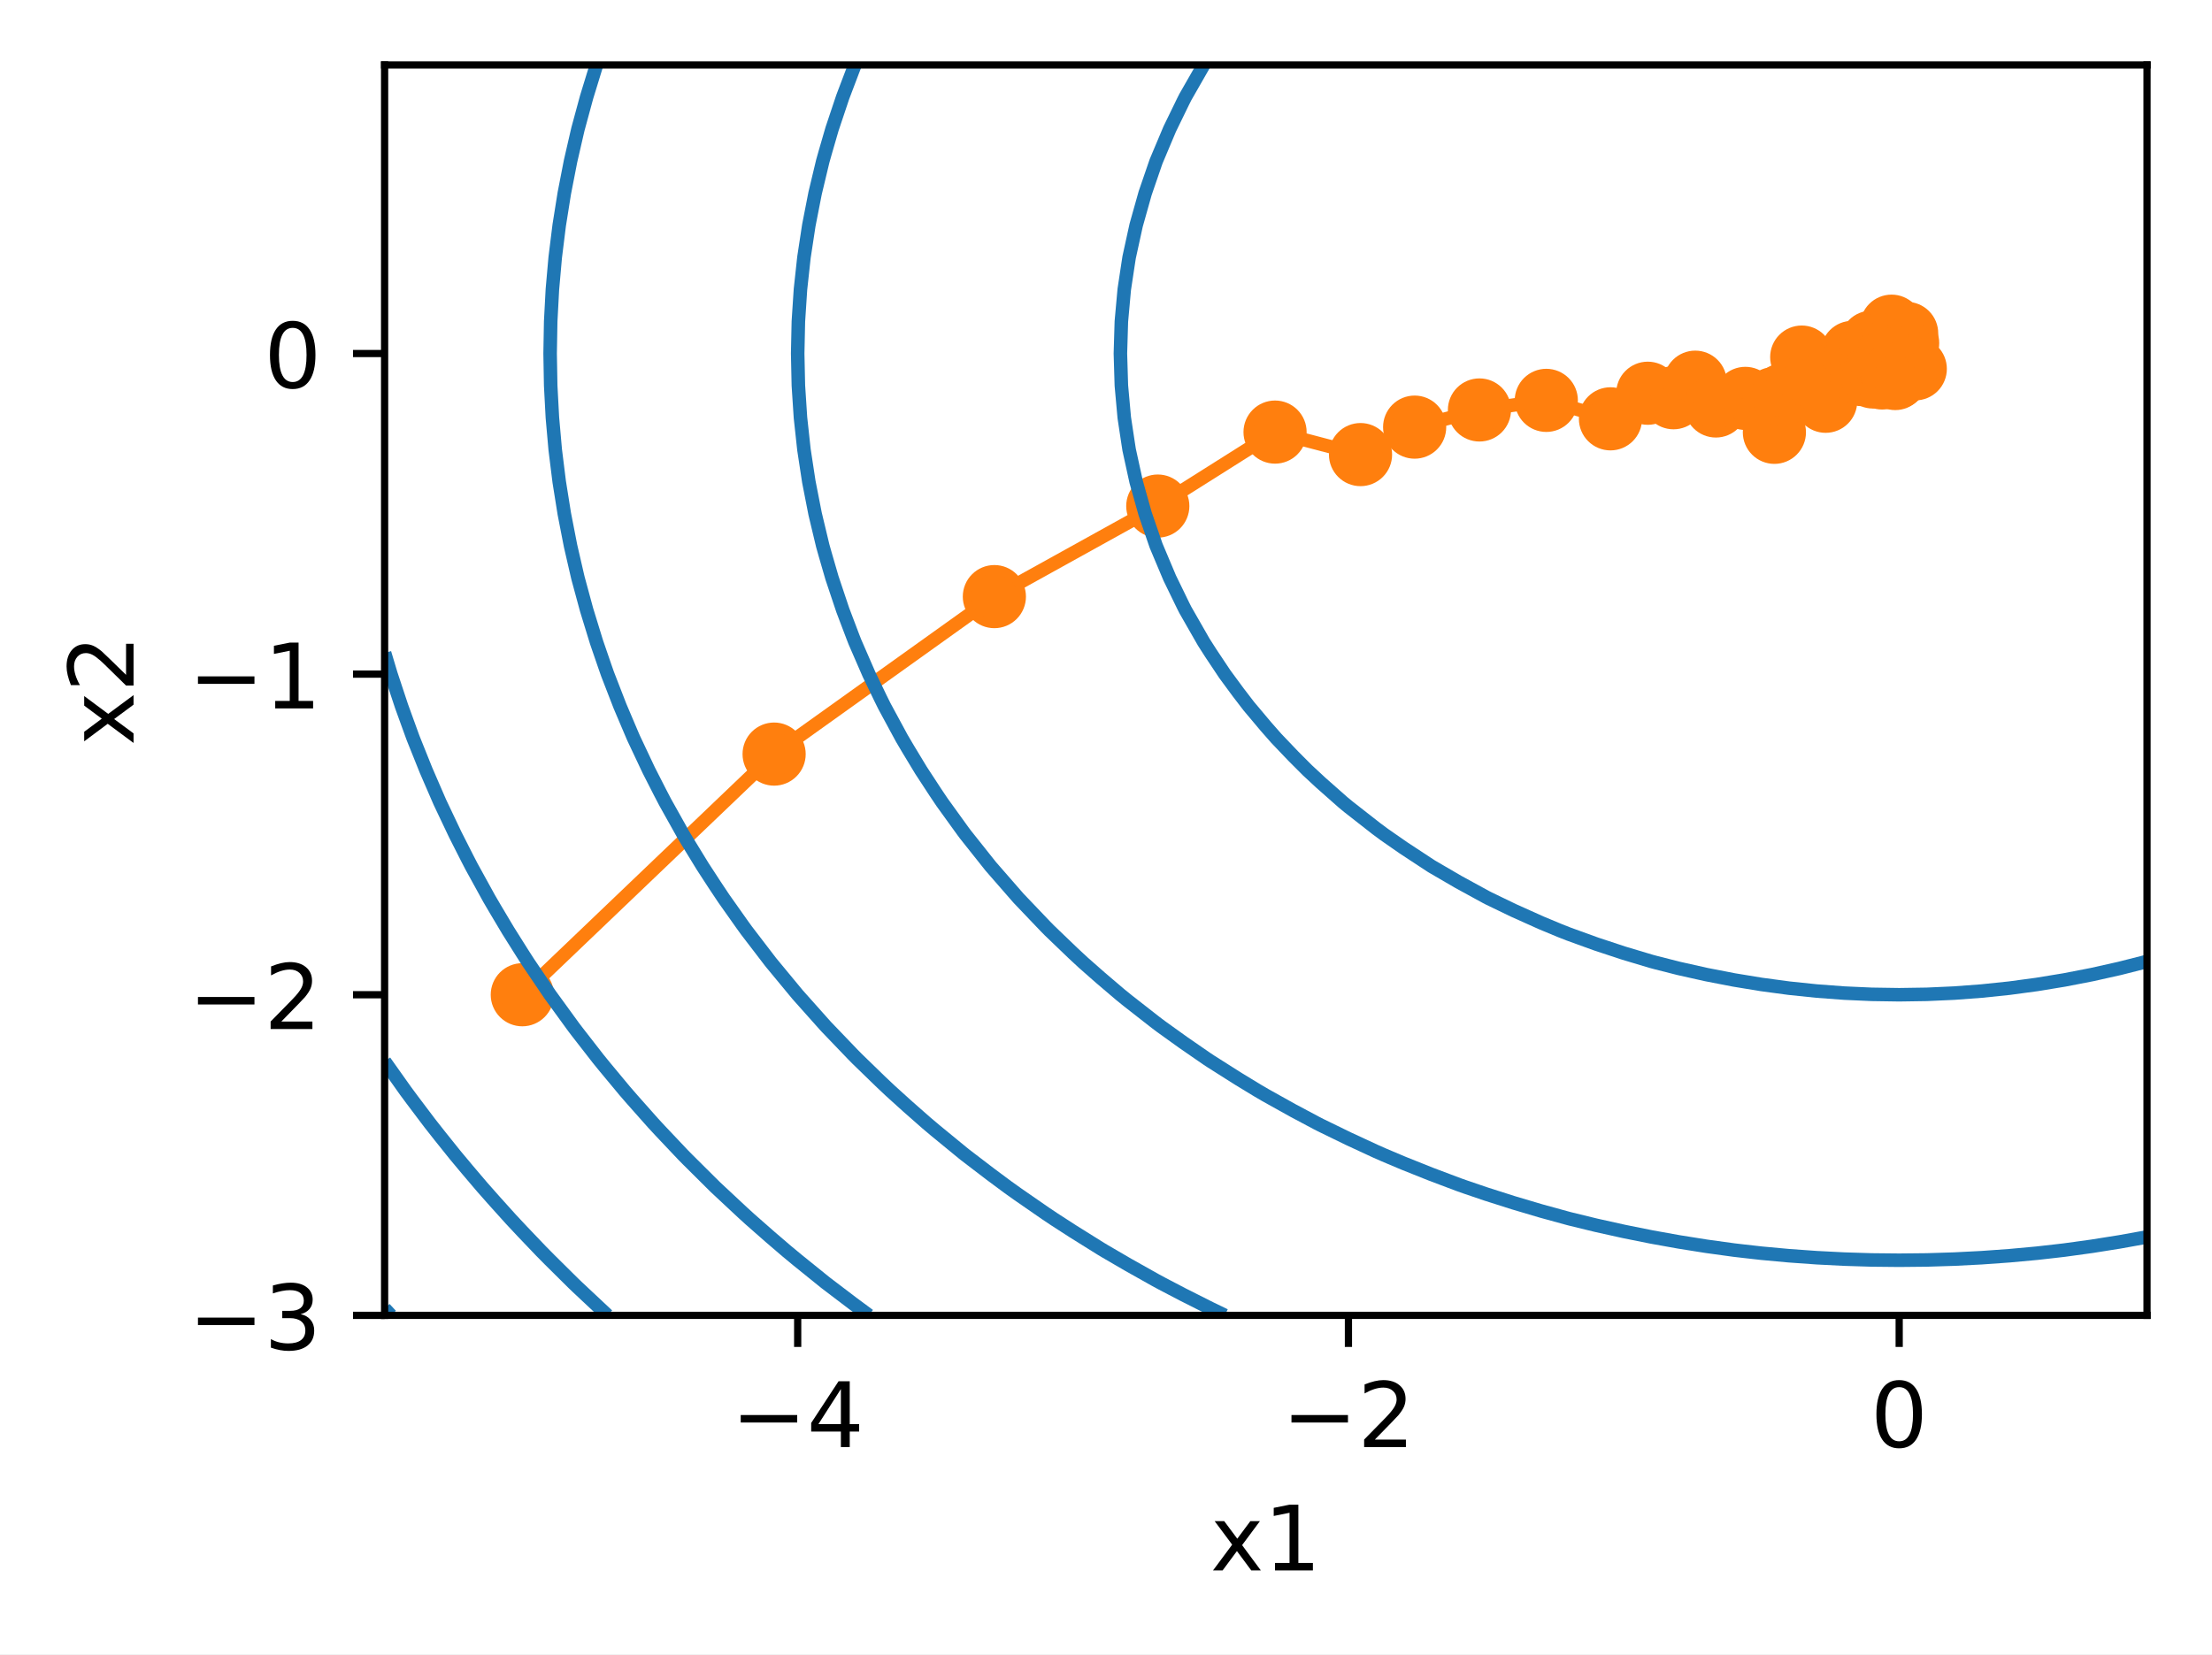
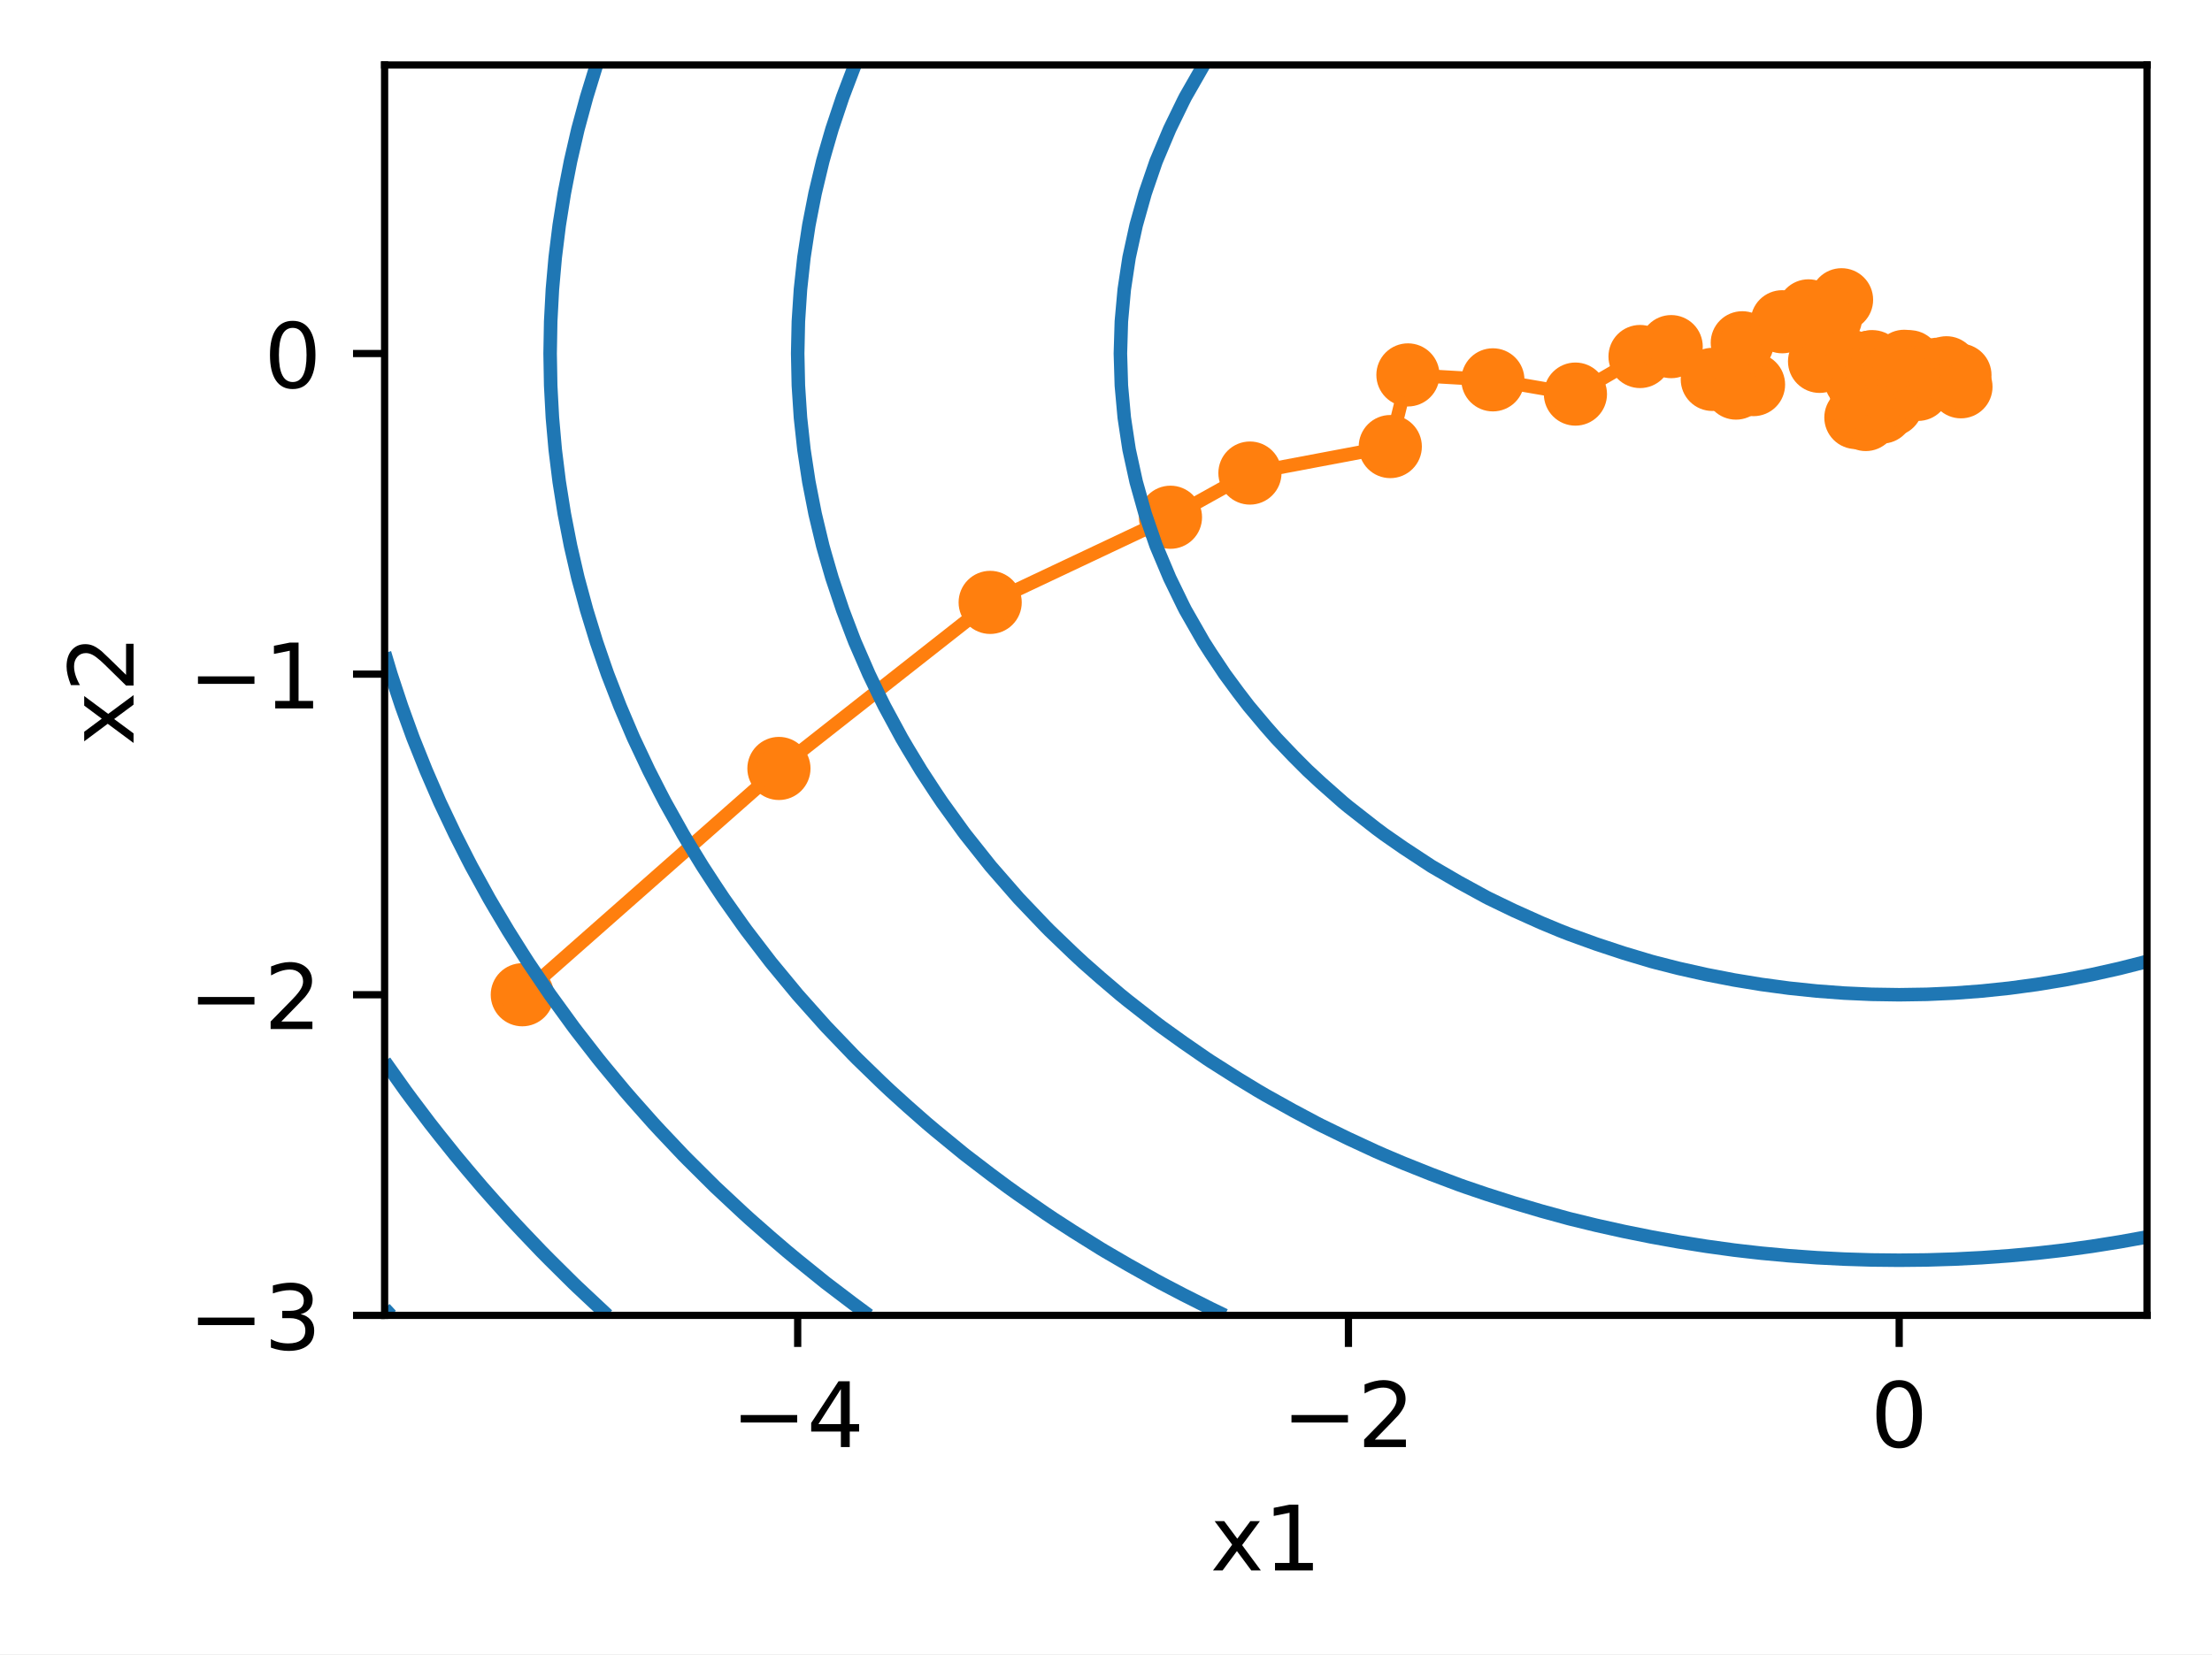
<svg xmlns="http://www.w3.org/2000/svg" xmlns:xlink="http://www.w3.org/1999/xlink" width="245.12pt" height="183.356pt" viewBox="0 0 245.12 183.356" version="1.1">
  <defs>
    <style type="text/css">*{stroke-linejoin: round; stroke-linecap: butt}</style>
  </defs>
  <g id="figure_1">
    <g id="patch_1">
      <path d="M 0 183.356  L 245.12 183.356  L 245.12 0  L 0 0  z " style="fill: #ffffff" />
    </g>
    <g id="axes_1">
      <g id="patch_2">
        <path d="M 42.62 145.8  L 237.92 145.8  L 237.92 7.2  L 42.62 7.2  z " style="fill: #ffffff" />
      </g>
      <g id="matplotlib.axis_1">
        <g id="xtick_1">
          <g id="line2d_1">
            <defs>
-               <path id="m9542d91370" d="M 0 0  L 0 3.5  " style="stroke: #000000; stroke-width: 0.8" />
+               <path id="m483796e97d" d="M 0 0  L 0 3.5  " style="stroke: #000000; stroke-width: 0.8" />
            </defs>
            <g>
-               <use xlink:href="#m9542d91370" x="88.394" y="145.8" style="stroke: #000000; stroke-width: 0.8" />
+               <use xlink:href="#m483796e97d" x="88.394" y="145.8" style="stroke: #000000; stroke-width: 0.8" />
            </g>
          </g>
          <g id="text_1">
            <g transform="translate(81.02266 160.3984) scale(0.1 -0.1)">
              <defs>
                <path id="DejaVuSans-2212" d="M 678 2272  L 4684 2272  L 4684 1741  L 678 1741  L 678 2272  z " transform="scale(0.015625)" />
                <path id="DejaVuSans-34" d="M 2419 4116  L 825 1625  L 2419 1625  L 2419 4116  z M 2253 4666  L 3047 4666  L 3047 1625  L 3713 1625  L 3713 1100  L 3047 1100  L 3047 0  L 2419 0  L 2419 1100  L 313 1100  L 313 1709  L 2253 4666  z " transform="scale(0.015625)" />
              </defs>
              <use xlink:href="#DejaVuSans-2212" />
              <use xlink:href="#DejaVuSans-34" x="83.789" />
            </g>
          </g>
        </g>
        <g id="xtick_2">
          <g id="line2d_2">
            <g>
-               <use xlink:href="#m9542d91370" x="149.425" y="145.8" style="stroke: #000000; stroke-width: 0.8" />
+               <use xlink:href="#m483796e97d" x="149.425" y="145.8" style="stroke: #000000; stroke-width: 0.8" />
            </g>
          </g>
          <g id="text_2">
            <g transform="translate(142.0539 160.3984) scale(0.1 -0.1)">
              <defs>
                <path id="DejaVuSans-32" d="M 1228 531  L 3431 531  L 3431 0  L 469 0  L 469 531  Q 828 903 1448 1529  Q 2069 2156 2228 2338  Q 2531 2678 2651 2914  Q 2772 3150 2772 3378  Q 2772 3750 2511 3984  Q 2250 4219 1831 4219  Q 1534 4219 1204 4116  Q 875 4013 500 3803  L 500 4441  Q 881 4594 1212 4672  Q 1544 4750 1819 4750  Q 2544 4750 2975 4387  Q 3406 4025 3406 3419  Q 3406 3131 3298 2873  Q 3191 2616 2906 2266  Q 2828 2175 2409 1742  Q 1991 1309 1228 531  z " transform="scale(0.015625)" />
              </defs>
              <use xlink:href="#DejaVuSans-2212" />
              <use xlink:href="#DejaVuSans-32" x="83.789" />
            </g>
          </g>
        </g>
        <g id="xtick_3">
          <g id="line2d_3">
            <g>
-               <use xlink:href="#m9542d91370" x="210.456" y="145.8" style="stroke: #000000; stroke-width: 0.8" />
+               <use xlink:href="#m483796e97d" x="210.456" y="145.8" style="stroke: #000000; stroke-width: 0.8" />
            </g>
          </g>
          <g id="text_3">
            <g transform="translate(207.275 160.3984) scale(0.1 -0.1)">
              <defs>
                <path id="DejaVuSans-30" d="M 2034 4250  Q 1547 4250 1301 3770  Q 1056 3291 1056 2328  Q 1056 1369 1301 889  Q 1547 409 2034 409  Q 2525 409 2770 889  Q 3016 1369 3016 2328  Q 3016 3291 2770 3770  Q 2525 4250 2034 4250  z M 2034 4750  Q 2819 4750 3233 4129  Q 3647 3509 3647 2328  Q 3647 1150 3233 529  Q 2819 -91 2034 -91  Q 1250 -91 836 529  Q 422 1150 422 2328  Q 422 3509 836 4129  Q 1250 4750 2034 4750  z " transform="scale(0.015625)" />
              </defs>
              <use xlink:href="#DejaVuSans-30" />
            </g>
          </g>
        </g>
        <g id="text_4">
          <g transform="translate(134.1297 174.0766) scale(0.1 -0.1)">
            <defs>
              <path id="DejaVuSans-78" d="M 3513 3500  L 2247 1797  L 3578 0  L 2900 0  L 1881 1375  L 863 0  L 184 0  L 1544 1831  L 300 3500  L 978 3500  L 1906 2253  L 2834 3500  L 3513 3500  z " transform="scale(0.015625)" />
              <path id="DejaVuSans-31" d="M 794 531  L 1825 531  L 1825 4091  L 703 3866  L 703 4441  L 1819 4666  L 2450 4666  L 2450 531  L 3481 531  L 3481 0  L 794 0  L 794 531  z " transform="scale(0.015625)" />
            </defs>
            <use xlink:href="#DejaVuSans-78" />
            <use xlink:href="#DejaVuSans-31" x="59.18" />
          </g>
        </g>
      </g>
      <g id="matplotlib.axis_2">
        <g id="ytick_1">
          <g id="line2d_4">
            <defs>
-               <path id="mc1e911cfec" d="M 0 0  L -3.5 0  " style="stroke: #000000; stroke-width: 0.8" />
+               <path id="m4423170070" d="M 0 0  L -3.5 0  " style="stroke: #000000; stroke-width: 0.8" />
            </defs>
            <g>
-               <use xlink:href="#mc1e911cfec" x="42.62" y="145.8" style="stroke: #000000; stroke-width: 0.8" />
+               <use xlink:href="#m4423170070" x="42.62" y="145.8" style="stroke: #000000; stroke-width: 0.8" />
            </g>
          </g>
          <g id="text_5">
            <g transform="translate(20.87813 149.5992) scale(0.1 -0.1)">
              <defs>
                <path id="DejaVuSans-33" d="M 2597 2516  Q 3050 2419 3304 2112  Q 3559 1806 3559 1356  Q 3559 666 3084 287  Q 2609 -91 1734 -91  Q 1441 -91 1130 -33  Q 819 25 488 141  L 488 750  Q 750 597 1062 519  Q 1375 441 1716 441  Q 2309 441 2620 675  Q 2931 909 2931 1356  Q 2931 1769 2642 2001  Q 2353 2234 1838 2234  L 1294 2234  L 1294 2753  L 1863 2753  Q 2328 2753 2575 2939  Q 2822 3125 2822 3475  Q 2822 3834 2567 4026  Q 2313 4219 1838 4219  Q 1578 4219 1281 4162  Q 984 4106 628 3988  L 628 4550  Q 988 4650 1302 4700  Q 1616 4750 1894 4750  Q 2613 4750 3031 4423  Q 3450 4097 3450 3541  Q 3450 3153 3228 2886  Q 3006 2619 2597 2516  z " transform="scale(0.015625)" />
              </defs>
              <use xlink:href="#DejaVuSans-2212" />
              <use xlink:href="#DejaVuSans-33" x="83.789" />
            </g>
          </g>
        </g>
        <g id="ytick_2">
          <g id="line2d_5">
            <g>
-               <use xlink:href="#mc1e911cfec" x="42.62" y="110.262" style="stroke: #000000; stroke-width: 0.8" />
+               <use xlink:href="#m4423170070" x="42.62" y="110.262" style="stroke: #000000; stroke-width: 0.8" />
            </g>
          </g>
          <g id="text_6">
            <g transform="translate(20.87813 114.0608) scale(0.1 -0.1)">
              <use xlink:href="#DejaVuSans-2212" />
              <use xlink:href="#DejaVuSans-32" x="83.789" />
            </g>
          </g>
        </g>
        <g id="ytick_3">
          <g id="line2d_6">
            <g>
-               <use xlink:href="#mc1e911cfec" x="42.62" y="74.723" style="stroke: #000000; stroke-width: 0.8" />
+               <use xlink:href="#m4423170070" x="42.62" y="74.723" style="stroke: #000000; stroke-width: 0.8" />
            </g>
          </g>
          <g id="text_7">
            <g transform="translate(20.87813 78.52229) scale(0.1 -0.1)">
              <use xlink:href="#DejaVuSans-2212" />
              <use xlink:href="#DejaVuSans-31" x="83.789" />
            </g>
          </g>
        </g>
        <g id="ytick_4">
          <g id="line2d_7">
            <g>
-               <use xlink:href="#mc1e911cfec" x="42.62" y="39.185" style="stroke: #000000; stroke-width: 0.8" />
+               <use xlink:href="#m4423170070" x="42.62" y="39.185" style="stroke: #000000; stroke-width: 0.8" />
            </g>
          </g>
          <g id="text_8">
            <g transform="translate(29.25781 42.98383) scale(0.1 -0.1)">
              <use xlink:href="#DejaVuSans-30" />
            </g>
          </g>
        </g>
        <g id="text_9">
          <g transform="translate(14.79844 82.64062) rotate(-90) scale(0.1 -0.1)">
            <use xlink:href="#DejaVuSans-78" />
            <use xlink:href="#DejaVuSans-32" x="59.18" />
          </g>
        </g>
      </g>
      <g id="line2d_8">
-         <path d="M 57.878 110.262  L 85.783 83.587  L 110.19 66.131  L 128.299 56.095  L 141.294 47.895  L 150.764 50.389  L 156.762 47.345  L 163.943 45.442  L 171.352 44.379  L 178.462 46.425  L 182.596 43.588  L 185.448 44.086  L 187.857 42.364  L 190.143 45  L 193.409 44.159  L 196.555 44.188  L 196.627 47.92  L 197.647 43.745  L 202.308 44.478  L 200.526 41.783  L 199.657 39.581  L 201.193 41.836  L 205.26 39.061  L 206.052 39.324  L 206.276 41.52  L 206.955 39.334  L 211.284 36.954  L 209.614 36.156  L 211.394 38.031  L 207.844 39.169  L 207.616 39.137  L 205.62 39.546  L 206.322 39.724  L 208.515 40.155  L 210.215 39.771  L 209.487 37.997  L 207.382 37.931  L 207.971 38.241  L 208.169 39.995  L 208.508 39.949  L 209.033 40.094  L 208.564 41.894  L 207.543 41.785  L 208.821 39.952  L 209.707 40.16  L 209.109 39.841  L 209.384 40.531  L 209.785 41.536  L 210.164 41.824  L 212.239 40.883  L 210.019 41.957  " clip-path="url(#p9b3df2cdb4)" style="fill: none; stroke: #ff7f0e; stroke-width: 1.5; stroke-linecap: square" />
+         <path d="M 57.878 110.262  L 86.316 85.179  L 109.725 66.772  L 129.704 57.334  L 138.51 52.436  L 154.063 49.5  L 156.019 41.557  L 165.432 42.104  L 174.579 43.683  L 181.738 39.518  L 185.19 38.422  L 189.747 42.055  L 194.315 42.631  L 192.372 43.017  L 193.069 37.995  L 197.492 35.665  L 200.406 34.458  L 204.069 33.226  L 202.854 35.258  L 201.633 40.055  L 207.499 40.09  L 207.217 40.133  L 208.176 40.826  L 208.204 41.707  L 206.432 42.68  L 207.65 43.477  L 207.889 41.469  L 204.804 39.961  L 205.658 42.104  L 205.657 46.279  L 206.752 46.501  L 208.559 45.67  L 209.598 44.872  L 207.556 43.572  L 207.958 42.917  L 206.195 43.041  L 206.251 43.583  L 208.421 44.109  L 209.587 41.834  L 211.616 40.096  L 212.553 43.158  L 210.009 41.308  L 212.09 42.599  L 211.009 40.05  L 212.698 40.789  L 214.757 41.303  L 214.721 40.928  L 215.695 40.766  L 216.289 41.457  L 217.188 41.584  L 217.301 42.873  " clip-path="url(#p29b6f7689b)" style="fill: none; stroke: #ff7f0e; stroke-width: 1.5; stroke-linecap: square" />
        <defs>
-           <path id="m8ed4d85651" d="M 0 3  C 0.796 3 1.559 2.684 2.121 2.121  C 2.684 1.559 3 0.796 3 0  C 3 -0.796 2.684 -1.559 2.121 -2.121  C 1.559 -2.684 0.796 -3 0 -3  C -0.796 -3 -1.559 -2.684 -2.121 -2.121  C -2.684 -1.559 -3 -0.796 -3 0  C -3 0.796 -2.684 1.559 -2.121 2.121  C -1.559 2.684 -0.796 3 0 3  z " style="stroke: #ff7f0e" />
+           <path id="m5975922361" d="M 0 3  C 0.796 3 1.559 2.684 2.121 2.121  C 2.684 1.559 3 0.796 3 0  C 3 -0.796 2.684 -1.559 2.121 -2.121  C 1.559 -2.684 0.796 -3 0 -3  C -0.796 -3 -1.559 -2.684 -2.121 -2.121  C -2.684 -1.559 -3 -0.796 -3 0  C -3 0.796 -2.684 1.559 -2.121 2.121  C -1.559 2.684 -0.796 3 0 3  z " style="stroke: #ff7f0e" />
        </defs>
-         <g clip-path="url(#p9b3df2cdb4)">
-           <use xlink:href="#m8ed4d85651" x="57.878" y="110.262" style="fill: #ff7f0e; stroke: #ff7f0e" />
-           <use xlink:href="#m8ed4d85651" x="85.783" y="83.587" style="fill: #ff7f0e; stroke: #ff7f0e" />
-           <use xlink:href="#m8ed4d85651" x="110.19" y="66.131" style="fill: #ff7f0e; stroke: #ff7f0e" />
-           <use xlink:href="#m8ed4d85651" x="128.299" y="56.095" style="fill: #ff7f0e; stroke: #ff7f0e" />
-           <use xlink:href="#m8ed4d85651" x="141.294" y="47.895" style="fill: #ff7f0e; stroke: #ff7f0e" />
-           <use xlink:href="#m8ed4d85651" x="150.764" y="50.389" style="fill: #ff7f0e; stroke: #ff7f0e" />
-           <use xlink:href="#m8ed4d85651" x="156.762" y="47.345" style="fill: #ff7f0e; stroke: #ff7f0e" />
-           <use xlink:href="#m8ed4d85651" x="163.943" y="45.442" style="fill: #ff7f0e; stroke: #ff7f0e" />
-           <use xlink:href="#m8ed4d85651" x="171.352" y="44.379" style="fill: #ff7f0e; stroke: #ff7f0e" />
-           <use xlink:href="#m8ed4d85651" x="178.462" y="46.425" style="fill: #ff7f0e; stroke: #ff7f0e" />
-           <use xlink:href="#m8ed4d85651" x="182.596" y="43.588" style="fill: #ff7f0e; stroke: #ff7f0e" />
-           <use xlink:href="#m8ed4d85651" x="185.448" y="44.086" style="fill: #ff7f0e; stroke: #ff7f0e" />
-           <use xlink:href="#m8ed4d85651" x="187.857" y="42.364" style="fill: #ff7f0e; stroke: #ff7f0e" />
-           <use xlink:href="#m8ed4d85651" x="190.143" y="45" style="fill: #ff7f0e; stroke: #ff7f0e" />
-           <use xlink:href="#m8ed4d85651" x="193.409" y="44.159" style="fill: #ff7f0e; stroke: #ff7f0e" />
-           <use xlink:href="#m8ed4d85651" x="196.555" y="44.188" style="fill: #ff7f0e; stroke: #ff7f0e" />
-           <use xlink:href="#m8ed4d85651" x="196.627" y="47.92" style="fill: #ff7f0e; stroke: #ff7f0e" />
-           <use xlink:href="#m8ed4d85651" x="197.647" y="43.745" style="fill: #ff7f0e; stroke: #ff7f0e" />
-           <use xlink:href="#m8ed4d85651" x="202.308" y="44.478" style="fill: #ff7f0e; stroke: #ff7f0e" />
-           <use xlink:href="#m8ed4d85651" x="200.526" y="41.783" style="fill: #ff7f0e; stroke: #ff7f0e" />
-           <use xlink:href="#m8ed4d85651" x="199.657" y="39.581" style="fill: #ff7f0e; stroke: #ff7f0e" />
-           <use xlink:href="#m8ed4d85651" x="201.193" y="41.836" style="fill: #ff7f0e; stroke: #ff7f0e" />
-           <use xlink:href="#m8ed4d85651" x="205.26" y="39.061" style="fill: #ff7f0e; stroke: #ff7f0e" />
-           <use xlink:href="#m8ed4d85651" x="206.052" y="39.324" style="fill: #ff7f0e; stroke: #ff7f0e" />
-           <use xlink:href="#m8ed4d85651" x="206.276" y="41.52" style="fill: #ff7f0e; stroke: #ff7f0e" />
-           <use xlink:href="#m8ed4d85651" x="206.955" y="39.334" style="fill: #ff7f0e; stroke: #ff7f0e" />
-           <use xlink:href="#m8ed4d85651" x="211.284" y="36.954" style="fill: #ff7f0e; stroke: #ff7f0e" />
-           <use xlink:href="#m8ed4d85651" x="209.614" y="36.156" style="fill: #ff7f0e; stroke: #ff7f0e" />
-           <use xlink:href="#m8ed4d85651" x="211.394" y="38.031" style="fill: #ff7f0e; stroke: #ff7f0e" />
-           <use xlink:href="#m8ed4d85651" x="207.844" y="39.169" style="fill: #ff7f0e; stroke: #ff7f0e" />
-           <use xlink:href="#m8ed4d85651" x="207.616" y="39.137" style="fill: #ff7f0e; stroke: #ff7f0e" />
-           <use xlink:href="#m8ed4d85651" x="205.62" y="39.546" style="fill: #ff7f0e; stroke: #ff7f0e" />
-           <use xlink:href="#m8ed4d85651" x="206.322" y="39.724" style="fill: #ff7f0e; stroke: #ff7f0e" />
-           <use xlink:href="#m8ed4d85651" x="208.515" y="40.155" style="fill: #ff7f0e; stroke: #ff7f0e" />
-           <use xlink:href="#m8ed4d85651" x="210.215" y="39.771" style="fill: #ff7f0e; stroke: #ff7f0e" />
-           <use xlink:href="#m8ed4d85651" x="209.487" y="37.997" style="fill: #ff7f0e; stroke: #ff7f0e" />
-           <use xlink:href="#m8ed4d85651" x="207.382" y="37.931" style="fill: #ff7f0e; stroke: #ff7f0e" />
-           <use xlink:href="#m8ed4d85651" x="207.971" y="38.241" style="fill: #ff7f0e; stroke: #ff7f0e" />
-           <use xlink:href="#m8ed4d85651" x="208.169" y="39.995" style="fill: #ff7f0e; stroke: #ff7f0e" />
-           <use xlink:href="#m8ed4d85651" x="208.508" y="39.949" style="fill: #ff7f0e; stroke: #ff7f0e" />
-           <use xlink:href="#m8ed4d85651" x="209.033" y="40.094" style="fill: #ff7f0e; stroke: #ff7f0e" />
-           <use xlink:href="#m8ed4d85651" x="208.564" y="41.894" style="fill: #ff7f0e; stroke: #ff7f0e" />
-           <use xlink:href="#m8ed4d85651" x="207.543" y="41.785" style="fill: #ff7f0e; stroke: #ff7f0e" />
-           <use xlink:href="#m8ed4d85651" x="208.821" y="39.952" style="fill: #ff7f0e; stroke: #ff7f0e" />
-           <use xlink:href="#m8ed4d85651" x="209.707" y="40.16" style="fill: #ff7f0e; stroke: #ff7f0e" />
-           <use xlink:href="#m8ed4d85651" x="209.109" y="39.841" style="fill: #ff7f0e; stroke: #ff7f0e" />
-           <use xlink:href="#m8ed4d85651" x="209.384" y="40.531" style="fill: #ff7f0e; stroke: #ff7f0e" />
-           <use xlink:href="#m8ed4d85651" x="209.785" y="41.536" style="fill: #ff7f0e; stroke: #ff7f0e" />
-           <use xlink:href="#m8ed4d85651" x="210.164" y="41.824" style="fill: #ff7f0e; stroke: #ff7f0e" />
-           <use xlink:href="#m8ed4d85651" x="212.239" y="40.883" style="fill: #ff7f0e; stroke: #ff7f0e" />
-           <use xlink:href="#m8ed4d85651" x="210.019" y="41.957" style="fill: #ff7f0e; stroke: #ff7f0e" />
+         <g clip-path="url(#p29b6f7689b)">
+           <use xlink:href="#m5975922361" x="57.878" y="110.262" style="fill: #ff7f0e; stroke: #ff7f0e" />
+           <use xlink:href="#m5975922361" x="86.316" y="85.179" style="fill: #ff7f0e; stroke: #ff7f0e" />
+           <use xlink:href="#m5975922361" x="109.725" y="66.772" style="fill: #ff7f0e; stroke: #ff7f0e" />
+           <use xlink:href="#m5975922361" x="129.704" y="57.334" style="fill: #ff7f0e; stroke: #ff7f0e" />
+           <use xlink:href="#m5975922361" x="138.51" y="52.436" style="fill: #ff7f0e; stroke: #ff7f0e" />
+           <use xlink:href="#m5975922361" x="154.063" y="49.5" style="fill: #ff7f0e; stroke: #ff7f0e" />
+           <use xlink:href="#m5975922361" x="156.019" y="41.557" style="fill: #ff7f0e; stroke: #ff7f0e" />
+           <use xlink:href="#m5975922361" x="165.432" y="42.104" style="fill: #ff7f0e; stroke: #ff7f0e" />
+           <use xlink:href="#m5975922361" x="174.579" y="43.683" style="fill: #ff7f0e; stroke: #ff7f0e" />
+           <use xlink:href="#m5975922361" x="181.738" y="39.518" style="fill: #ff7f0e; stroke: #ff7f0e" />
+           <use xlink:href="#m5975922361" x="185.19" y="38.422" style="fill: #ff7f0e; stroke: #ff7f0e" />
+           <use xlink:href="#m5975922361" x="189.747" y="42.055" style="fill: #ff7f0e; stroke: #ff7f0e" />
+           <use xlink:href="#m5975922361" x="194.315" y="42.631" style="fill: #ff7f0e; stroke: #ff7f0e" />
+           <use xlink:href="#m5975922361" x="192.372" y="43.017" style="fill: #ff7f0e; stroke: #ff7f0e" />
+           <use xlink:href="#m5975922361" x="193.069" y="37.995" style="fill: #ff7f0e; stroke: #ff7f0e" />
+           <use xlink:href="#m5975922361" x="197.492" y="35.665" style="fill: #ff7f0e; stroke: #ff7f0e" />
+           <use xlink:href="#m5975922361" x="200.406" y="34.458" style="fill: #ff7f0e; stroke: #ff7f0e" />
+           <use xlink:href="#m5975922361" x="204.069" y="33.226" style="fill: #ff7f0e; stroke: #ff7f0e" />
+           <use xlink:href="#m5975922361" x="202.854" y="35.258" style="fill: #ff7f0e; stroke: #ff7f0e" />
+           <use xlink:href="#m5975922361" x="201.633" y="40.055" style="fill: #ff7f0e; stroke: #ff7f0e" />
+           <use xlink:href="#m5975922361" x="207.499" y="40.09" style="fill: #ff7f0e; stroke: #ff7f0e" />
+           <use xlink:href="#m5975922361" x="207.217" y="40.133" style="fill: #ff7f0e; stroke: #ff7f0e" />
+           <use xlink:href="#m5975922361" x="208.176" y="40.826" style="fill: #ff7f0e; stroke: #ff7f0e" />
+           <use xlink:href="#m5975922361" x="208.204" y="41.707" style="fill: #ff7f0e; stroke: #ff7f0e" />
+           <use xlink:href="#m5975922361" x="206.432" y="42.68" style="fill: #ff7f0e; stroke: #ff7f0e" />
+           <use xlink:href="#m5975922361" x="207.65" y="43.477" style="fill: #ff7f0e; stroke: #ff7f0e" />
+           <use xlink:href="#m5975922361" x="207.889" y="41.469" style="fill: #ff7f0e; stroke: #ff7f0e" />
+           <use xlink:href="#m5975922361" x="204.804" y="39.961" style="fill: #ff7f0e; stroke: #ff7f0e" />
+           <use xlink:href="#m5975922361" x="205.658" y="42.104" style="fill: #ff7f0e; stroke: #ff7f0e" />
+           <use xlink:href="#m5975922361" x="205.657" y="46.279" style="fill: #ff7f0e; stroke: #ff7f0e" />
+           <use xlink:href="#m5975922361" x="206.752" y="46.501" style="fill: #ff7f0e; stroke: #ff7f0e" />
+           <use xlink:href="#m5975922361" x="208.559" y="45.67" style="fill: #ff7f0e; stroke: #ff7f0e" />
+           <use xlink:href="#m5975922361" x="209.598" y="44.872" style="fill: #ff7f0e; stroke: #ff7f0e" />
+           <use xlink:href="#m5975922361" x="207.556" y="43.572" style="fill: #ff7f0e; stroke: #ff7f0e" />
+           <use xlink:href="#m5975922361" x="207.958" y="42.917" style="fill: #ff7f0e; stroke: #ff7f0e" />
+           <use xlink:href="#m5975922361" x="206.195" y="43.041" style="fill: #ff7f0e; stroke: #ff7f0e" />
+           <use xlink:href="#m5975922361" x="206.251" y="43.583" style="fill: #ff7f0e; stroke: #ff7f0e" />
+           <use xlink:href="#m5975922361" x="208.421" y="44.109" style="fill: #ff7f0e; stroke: #ff7f0e" />
+           <use xlink:href="#m5975922361" x="209.587" y="41.834" style="fill: #ff7f0e; stroke: #ff7f0e" />
+           <use xlink:href="#m5975922361" x="211.616" y="40.096" style="fill: #ff7f0e; stroke: #ff7f0e" />
+           <use xlink:href="#m5975922361" x="212.553" y="43.158" style="fill: #ff7f0e; stroke: #ff7f0e" />
+           <use xlink:href="#m5975922361" x="210.009" y="41.308" style="fill: #ff7f0e; stroke: #ff7f0e" />
+           <use xlink:href="#m5975922361" x="212.09" y="42.599" style="fill: #ff7f0e; stroke: #ff7f0e" />
+           <use xlink:href="#m5975922361" x="211.009" y="40.05" style="fill: #ff7f0e; stroke: #ff7f0e" />
+           <use xlink:href="#m5975922361" x="212.698" y="40.789" style="fill: #ff7f0e; stroke: #ff7f0e" />
+           <use xlink:href="#m5975922361" x="214.757" y="41.303" style="fill: #ff7f0e; stroke: #ff7f0e" />
+           <use xlink:href="#m5975922361" x="214.721" y="40.928" style="fill: #ff7f0e; stroke: #ff7f0e" />
+           <use xlink:href="#m5975922361" x="215.695" y="40.766" style="fill: #ff7f0e; stroke: #ff7f0e" />
+           <use xlink:href="#m5975922361" x="216.289" y="41.457" style="fill: #ff7f0e; stroke: #ff7f0e" />
+           <use xlink:href="#m5975922361" x="217.188" y="41.584" style="fill: #ff7f0e; stroke: #ff7f0e" />
+           <use xlink:href="#m5975922361" x="217.301" y="42.873" style="fill: #ff7f0e; stroke: #ff7f0e" />
        </g>
      </g>
      <g id="PathCollection_1" />
      <g id="PathCollection_2">
-         <path d="M 133.389 7.2  L 131.355 10.754  L 131.116 11.228  L 129.619 14.308  L 128.122 17.862  L 128.064 18.023  L 126.899 21.415  L 125.9 24.969  L 125.123 28.523  L 125.013 29.234  L 124.584 32.077  L 124.263 35.631  L 124.156 39.185  L 124.263 42.738  L 124.584 46.292  L 125.013 49.135  L 125.123 49.846  L 125.9 53.4  L 126.899 56.954  L 128.064 60.346  L 128.122 60.508  L 129.619 64.062  L 131.116 67.142  L 131.355 67.615  L 133.389 71.169  L 134.167 72.385  L 135.724 74.723  L 137.219 76.754  L 138.387 78.277  L 140.27 80.517  L 141.423 81.831  L 143.322 83.821  L 144.883 85.385  L 146.373 86.767  L 148.83 88.938  L 149.425 89.429  L 152.477 91.818  L 153.384 92.492  L 155.528 93.983  L 158.58 95.989  L 158.672 96.046  L 161.631 97.769  L 164.683 99.438  L 164.998 99.6  L 167.734 100.92  L 170.786 102.291  L 172.861 103.154  L 173.837 103.538  L 176.889 104.643  L 179.941 105.651  L 182.992 106.564  L 183.531 106.708  L 186.044 107.346  L 189.095 108.029  L 192.147 108.621  L 195.198 109.122  L 198.25 109.533  L 201.302 109.851  L 204.353 110.079  L 207.405 110.216  L 210.456 110.262  L 210.456 110.262  L 210.456 110.262  L 213.508 110.216  L 216.559 110.079  L 219.611 109.851  L 222.663 109.533  L 225.714 109.122  L 228.766 108.621  L 231.817 108.029  L 234.869 107.346  L 237.382 106.708  L 237.92 106.564  " clip-path="url(#p9b3df2cdb4)" style="fill: none; stroke: #1f77b4; stroke-width: 1.5" />
+         <path d="M 133.389 7.2  L 131.355 10.754  L 131.116 11.228  L 129.619 14.308  L 128.122 17.862  L 128.064 18.023  L 126.899 21.415  L 125.9 24.969  L 125.123 28.523  L 125.013 29.234  L 124.584 32.077  L 124.263 35.631  L 124.156 39.185  L 124.263 42.738  L 124.584 46.292  L 125.013 49.135  L 125.123 49.846  L 125.9 53.4  L 126.899 56.954  L 128.064 60.346  L 128.122 60.508  L 129.619 64.062  L 131.116 67.142  L 131.355 67.615  L 133.389 71.169  L 134.167 72.385  L 135.724 74.723  L 137.219 76.754  L 138.387 78.277  L 140.27 80.517  L 141.423 81.831  L 143.322 83.821  L 144.883 85.385  L 146.373 86.767  L 148.83 88.938  L 149.425 89.429  L 152.477 91.818  L 153.384 92.492  L 155.528 93.983  L 158.58 95.989  L 158.672 96.046  L 161.631 97.769  L 164.683 99.438  L 164.998 99.6  L 167.734 100.92  L 170.786 102.291  L 172.861 103.154  L 173.837 103.538  L 176.889 104.643  L 179.941 105.651  L 182.992 106.564  L 183.531 106.708  L 186.044 107.346  L 189.095 108.029  L 192.147 108.621  L 195.198 109.122  L 198.25 109.533  L 201.302 109.851  L 204.353 110.079  L 207.405 110.216  L 210.456 110.262  L 210.456 110.262  L 210.456 110.262  L 213.508 110.216  L 216.559 110.079  L 219.611 109.851  L 222.663 109.533  L 225.714 109.122  L 228.766 108.621  L 231.817 108.029  L 234.869 107.346  L 237.382 106.708  L 237.92 106.564  " clip-path="url(#p29b6f7689b)" style="fill: none; stroke: #1f77b4; stroke-width: 1.5" />
      </g>
      <g id="PathCollection_3">
-         <path d="M 94.741 7.2  L 94.497 7.827  L 93.387 10.754  L 92.198 14.308  L 91.445 16.905  L 91.175 17.862  L 90.325 21.415  L 89.63 24.969  L 89.089 28.523  L 88.703 32.077  L 88.471 35.631  L 88.394 39.184  L 88.394 39.185  L 88.394 39.185  L 88.471 42.738  L 88.703 46.292  L 89.089 49.846  L 89.63 53.4  L 90.325 56.954  L 91.175 60.508  L 91.445 61.464  L 92.198 64.062  L 93.387 67.615  L 94.497 70.542  L 94.741 71.169  L 96.287 74.723  L 97.548 77.346  L 98.008 78.277  L 99.931 81.831  L 100.6 82.968  L 102.061 85.385  L 103.652 87.82  L 104.403 88.938  L 106.703 92.125  L 106.976 92.492  L 109.755 95.989  L 109.802 96.046  L 112.806 99.492  L 112.903 99.6  L 115.858 102.697  L 116.308 103.154  L 118.909 105.651  L 120.047 106.708  L 121.961 108.393  L 124.156 110.262  L 125.013 110.955  L 128.064 113.339  L 128.697 113.815  L 131.116 115.551  L 133.748 117.369  L 134.167 117.646  L 137.219 119.581  L 139.426 120.923  L 140.27 121.415  L 143.322 123.116  L 145.877 124.477  L 146.373 124.731  L 149.425 126.218  L 152.477 127.632  L 153.384 128.031  L 155.528 128.937  L 158.58 130.156  L 161.631 131.306  L 162.419 131.585  L 164.683 132.356  L 167.734 133.328  L 170.786 134.233  L 173.837 135.071  L 174.103 135.138  L 176.889 135.817  L 179.941 136.495  L 182.992 137.109  L 186.044 137.658  L 189.095 138.143  L 192.147 138.563  L 193.257 138.692  L 195.198 138.911  L 198.25 139.191  L 201.302 139.409  L 204.353 139.565  L 207.405 139.659  L 210.456 139.69  L 213.508 139.659  L 216.559 139.565  L 219.611 139.409  L 222.663 139.191  L 225.714 138.911  L 227.656 138.692  L 228.766 138.563  L 231.817 138.143  L 234.869 137.658  L 237.92 137.109  " clip-path="url(#p9b3df2cdb4)" style="fill: none; stroke: #1f77b4; stroke-width: 1.5" />
+         <path d="M 94.741 7.2  L 94.497 7.827  L 93.387 10.754  L 92.198 14.308  L 91.445 16.905  L 91.175 17.862  L 90.325 21.415  L 89.63 24.969  L 89.089 28.523  L 88.703 32.077  L 88.471 35.631  L 88.394 39.184  L 88.394 39.185  L 88.394 39.185  L 88.471 42.738  L 88.703 46.292  L 89.089 49.846  L 89.63 53.4  L 90.325 56.954  L 91.175 60.508  L 91.445 61.464  L 92.198 64.062  L 93.387 67.615  L 94.497 70.542  L 94.741 71.169  L 96.287 74.723  L 97.548 77.346  L 98.008 78.277  L 99.931 81.831  L 100.6 82.968  L 102.061 85.385  L 103.652 87.82  L 104.403 88.938  L 106.703 92.125  L 106.976 92.492  L 109.755 95.989  L 109.802 96.046  L 112.806 99.492  L 112.903 99.6  L 115.858 102.697  L 116.308 103.154  L 118.909 105.651  L 120.047 106.708  L 121.961 108.393  L 124.156 110.262  L 125.013 110.955  L 128.064 113.339  L 128.697 113.815  L 131.116 115.551  L 133.748 117.369  L 134.167 117.646  L 137.219 119.581  L 139.426 120.923  L 140.27 121.415  L 143.322 123.116  L 145.877 124.477  L 146.373 124.731  L 149.425 126.218  L 152.477 127.632  L 153.384 128.031  L 155.528 128.937  L 158.58 130.156  L 161.631 131.306  L 162.419 131.585  L 164.683 132.356  L 167.734 133.328  L 170.786 134.233  L 173.837 135.071  L 174.103 135.138  L 176.889 135.817  L 179.941 136.495  L 182.992 137.109  L 186.044 137.658  L 189.095 138.143  L 192.147 138.563  L 193.257 138.692  L 195.198 138.911  L 198.25 139.191  L 201.302 139.409  L 204.353 139.565  L 207.405 139.659  L 210.456 139.69  L 213.508 139.659  L 216.559 139.565  L 219.611 139.409  L 222.663 139.191  L 225.714 138.911  L 227.656 138.692  L 228.766 138.563  L 231.817 138.143  L 234.869 137.658  L 237.92 137.109  " clip-path="url(#p29b6f7689b)" style="fill: none; stroke: #1f77b4; stroke-width: 1.5" />
      </g>
      <g id="PathCollection_4">
-         <path d="M 66.101 7.2  L 65.009 10.754  L 64.045 14.308  L 63.981 14.581  L 63.226 17.862  L 62.534 21.415  L 61.968 24.969  L 61.527 28.523  L 61.213 32.077  L 61.024 35.631  L 60.961 39.185  L 61.024 42.738  L 61.213 46.292  L 61.527 49.846  L 61.968 53.4  L 62.534 56.954  L 63.226 60.508  L 63.981 63.788  L 64.045 64.062  L 65.009 67.615  L 66.101 71.169  L 67.033 73.881  L 67.328 74.723  L 68.706 78.277  L 70.084 81.522  L 70.219 81.831  L 71.895 85.385  L 73.136 87.82  L 73.719 88.938  L 75.707 92.492  L 76.188 93.295  L 77.871 96.046  L 79.239 98.146  L 80.208 99.6  L 82.291 102.545  L 82.732 103.154  L 85.342 106.564  L 85.455 106.708  L 88.394 110.262  L 88.394 110.262  L 91.445 113.685  L 91.564 113.815  L 94.497 116.873  L 94.985 117.369  L 97.548 119.857  L 98.677 120.923  L 100.6 122.662  L 102.663 124.477  L 103.652 125.311  L 106.703 127.813  L 106.976 128.031  L 109.755 130.156  L 111.68 131.585  L 112.806 132.389  L 115.858 134.501  L 116.808 135.138  L 118.909 136.495  L 121.961 138.402  L 122.443 138.692  L 125.013 140.189  L 128.064 141.903  L 128.697 142.246  L 131.116 143.511  L 134.167 145.047  L 135.724 145.8  " clip-path="url(#p9b3df2cdb4)" style="fill: none; stroke: #1f77b4; stroke-width: 1.5" />
+         <path d="M 66.101 7.2  L 65.009 10.754  L 64.045 14.308  L 63.981 14.581  L 63.226 17.862  L 62.534 21.415  L 61.968 24.969  L 61.527 28.523  L 61.213 32.077  L 61.024 35.631  L 60.961 39.185  L 61.024 42.738  L 61.213 46.292  L 61.527 49.846  L 61.968 53.4  L 62.534 56.954  L 63.226 60.508  L 63.981 63.788  L 64.045 64.062  L 65.009 67.615  L 66.101 71.169  L 67.033 73.881  L 67.328 74.723  L 68.706 78.277  L 70.084 81.522  L 70.219 81.831  L 71.895 85.385  L 73.136 87.82  L 73.719 88.938  L 75.707 92.492  L 76.188 93.295  L 77.871 96.046  L 79.239 98.146  L 80.208 99.6  L 82.291 102.545  L 82.732 103.154  L 85.342 106.564  L 85.455 106.708  L 88.394 110.262  L 88.394 110.262  L 91.445 113.685  L 91.564 113.815  L 94.497 116.873  L 94.985 117.369  L 97.548 119.857  L 98.677 120.923  L 100.6 122.662  L 102.663 124.477  L 103.652 125.311  L 106.703 127.813  L 106.976 128.031  L 109.755 130.156  L 111.68 131.585  L 112.806 132.389  L 115.858 134.501  L 116.808 135.138  L 118.909 136.495  L 121.961 138.402  L 122.443 138.692  L 125.013 140.189  L 128.064 141.903  L 128.697 142.246  L 131.116 143.511  L 134.167 145.047  L 135.724 145.8  " clip-path="url(#p29b6f7689b)" style="fill: none; stroke: #1f77b4; stroke-width: 1.5" />
      </g>
      <g id="PathCollection_5">
-         <path d="M 42.62 72.385  L 43.32 74.723  L 44.496 78.277  L 45.672 81.522  L 45.786 81.831  L 47.212 85.385  L 48.723 88.873  L 48.752 88.938  L 50.438 92.492  L 51.775 95.129  L 52.249 96.046  L 54.204 99.6  L 54.827 100.666  L 56.307 103.154  L 57.878 105.651  L 58.556 106.708  L 60.93 110.216  L 60.961 110.262  L 63.541 113.815  L 63.981 114.394  L 66.294 117.369  L 67.033 118.277  L 69.231 120.923  L 70.084 121.906  L 72.365 124.477  L 73.136 125.311  L 75.707 128.031  L 76.188 128.519  L 79.239 131.55  L 79.275 131.585  L 82.291 134.401  L 83.099 135.138  L 85.342 137.109  L 87.188 138.692  L 88.394 139.69  L 91.445 142.153  L 91.564 142.246  L 94.497 144.475  L 96.287 145.8  " clip-path="url(#p9b3df2cdb4)" style="fill: none; stroke: #1f77b4; stroke-width: 1.5" />
+         <path d="M 42.62 72.385  L 43.32 74.723  L 44.496 78.277  L 45.672 81.522  L 45.786 81.831  L 47.212 85.385  L 48.723 88.873  L 48.752 88.938  L 50.438 92.492  L 51.775 95.129  L 52.249 96.046  L 54.204 99.6  L 54.827 100.666  L 56.307 103.154  L 57.878 105.651  L 58.556 106.708  L 60.93 110.216  L 60.961 110.262  L 63.541 113.815  L 63.981 114.394  L 66.294 117.369  L 67.033 118.277  L 69.231 120.923  L 70.084 121.906  L 72.365 124.477  L 73.136 125.311  L 75.707 128.031  L 76.188 128.519  L 79.239 131.55  L 79.275 131.585  L 82.291 134.401  L 83.099 135.138  L 85.342 137.109  L 87.188 138.692  L 88.394 139.69  L 91.445 142.153  L 91.564 142.246  L 94.497 144.475  L 96.287 145.8  " clip-path="url(#p29b6f7689b)" style="fill: none; stroke: #1f77b4; stroke-width: 1.5" />
      </g>
      <g id="PathCollection_6">
-         <path d="M 42.62 117.646  L 44.944 120.923  L 45.672 121.906  L 47.611 124.477  L 48.723 125.891  L 50.438 128.031  L 51.775 129.633  L 53.434 131.585  L 54.827 133.16  L 56.609 135.138  L 57.878 136.495  L 59.974 138.692  L 60.93 139.659  L 63.541 142.246  L 63.981 142.668  L 67.033 145.529  L 67.328 145.8  " clip-path="url(#p9b3df2cdb4)" style="fill: none; stroke: #1f77b4; stroke-width: 1.5" />
+         <path d="M 42.62 117.646  L 44.944 120.923  L 45.672 121.906  L 47.611 124.477  L 48.723 125.891  L 50.438 128.031  L 51.775 129.633  L 53.434 131.585  L 54.827 133.16  L 56.609 135.138  L 57.878 136.495  L 59.974 138.692  L 60.93 139.659  L 63.541 142.246  L 63.981 142.668  L 67.033 145.529  L 67.328 145.8  " clip-path="url(#p29b6f7689b)" style="fill: none; stroke: #1f77b4; stroke-width: 1.5" />
      </g>
      <g id="PathCollection_7">
-         <path d="M 42.62 145.047  L 43.32 145.8  " clip-path="url(#p9b3df2cdb4)" style="fill: none; stroke: #1f77b4; stroke-width: 1.5" />
+         <path d="M 42.62 145.047  L 43.32 145.8  " clip-path="url(#p29b6f7689b)" style="fill: none; stroke: #1f77b4; stroke-width: 1.5" />
      </g>
      <g id="PathCollection_8" />
      <g id="patch_3">
        <path d="M 42.62 145.8  L 42.62 7.2  " style="fill: none; stroke: #000000; stroke-width: 0.8; stroke-linejoin: miter; stroke-linecap: square" />
      </g>
      <g id="patch_4">
        <path d="M 237.92 145.8  L 237.92 7.2  " style="fill: none; stroke: #000000; stroke-width: 0.8; stroke-linejoin: miter; stroke-linecap: square" />
      </g>
      <g id="patch_5">
        <path d="M 42.62 145.8  L 237.92 145.8  " style="fill: none; stroke: #000000; stroke-width: 0.8; stroke-linejoin: miter; stroke-linecap: square" />
      </g>
      <g id="patch_6">
        <path d="M 42.62 7.2  L 237.92 7.2  " style="fill: none; stroke: #000000; stroke-width: 0.8; stroke-linejoin: miter; stroke-linecap: square" />
      </g>
    </g>
  </g>
  <defs>
-     <clipPath id="p9b3df2cdb4">
+     <clipPath id="p29b6f7689b">
      <rect x="42.62" y="7.2" width="195.3" height="138.6" />
    </clipPath>
  </defs>
</svg>
